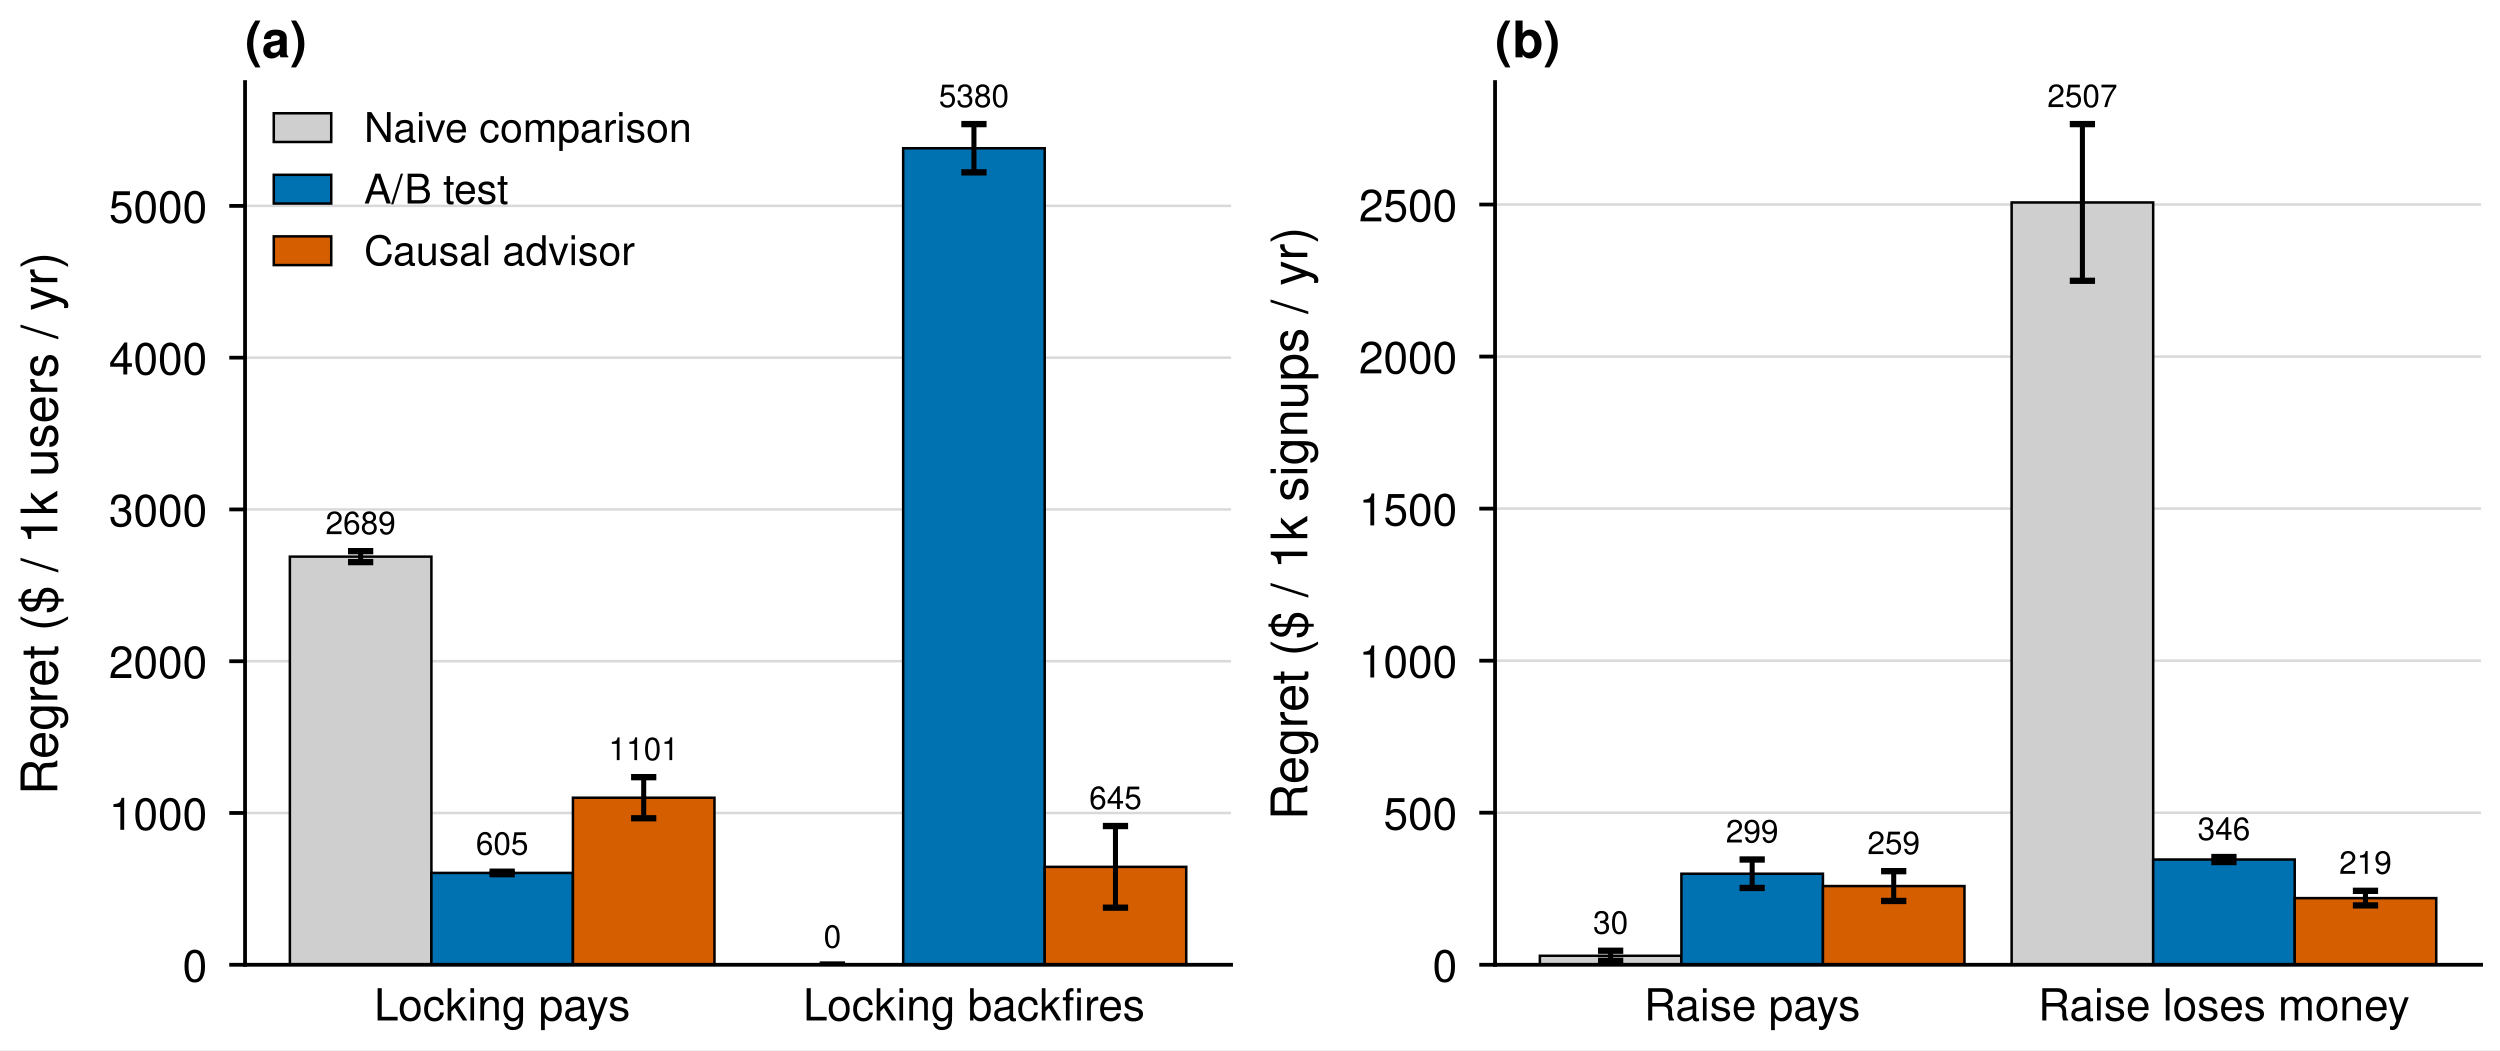
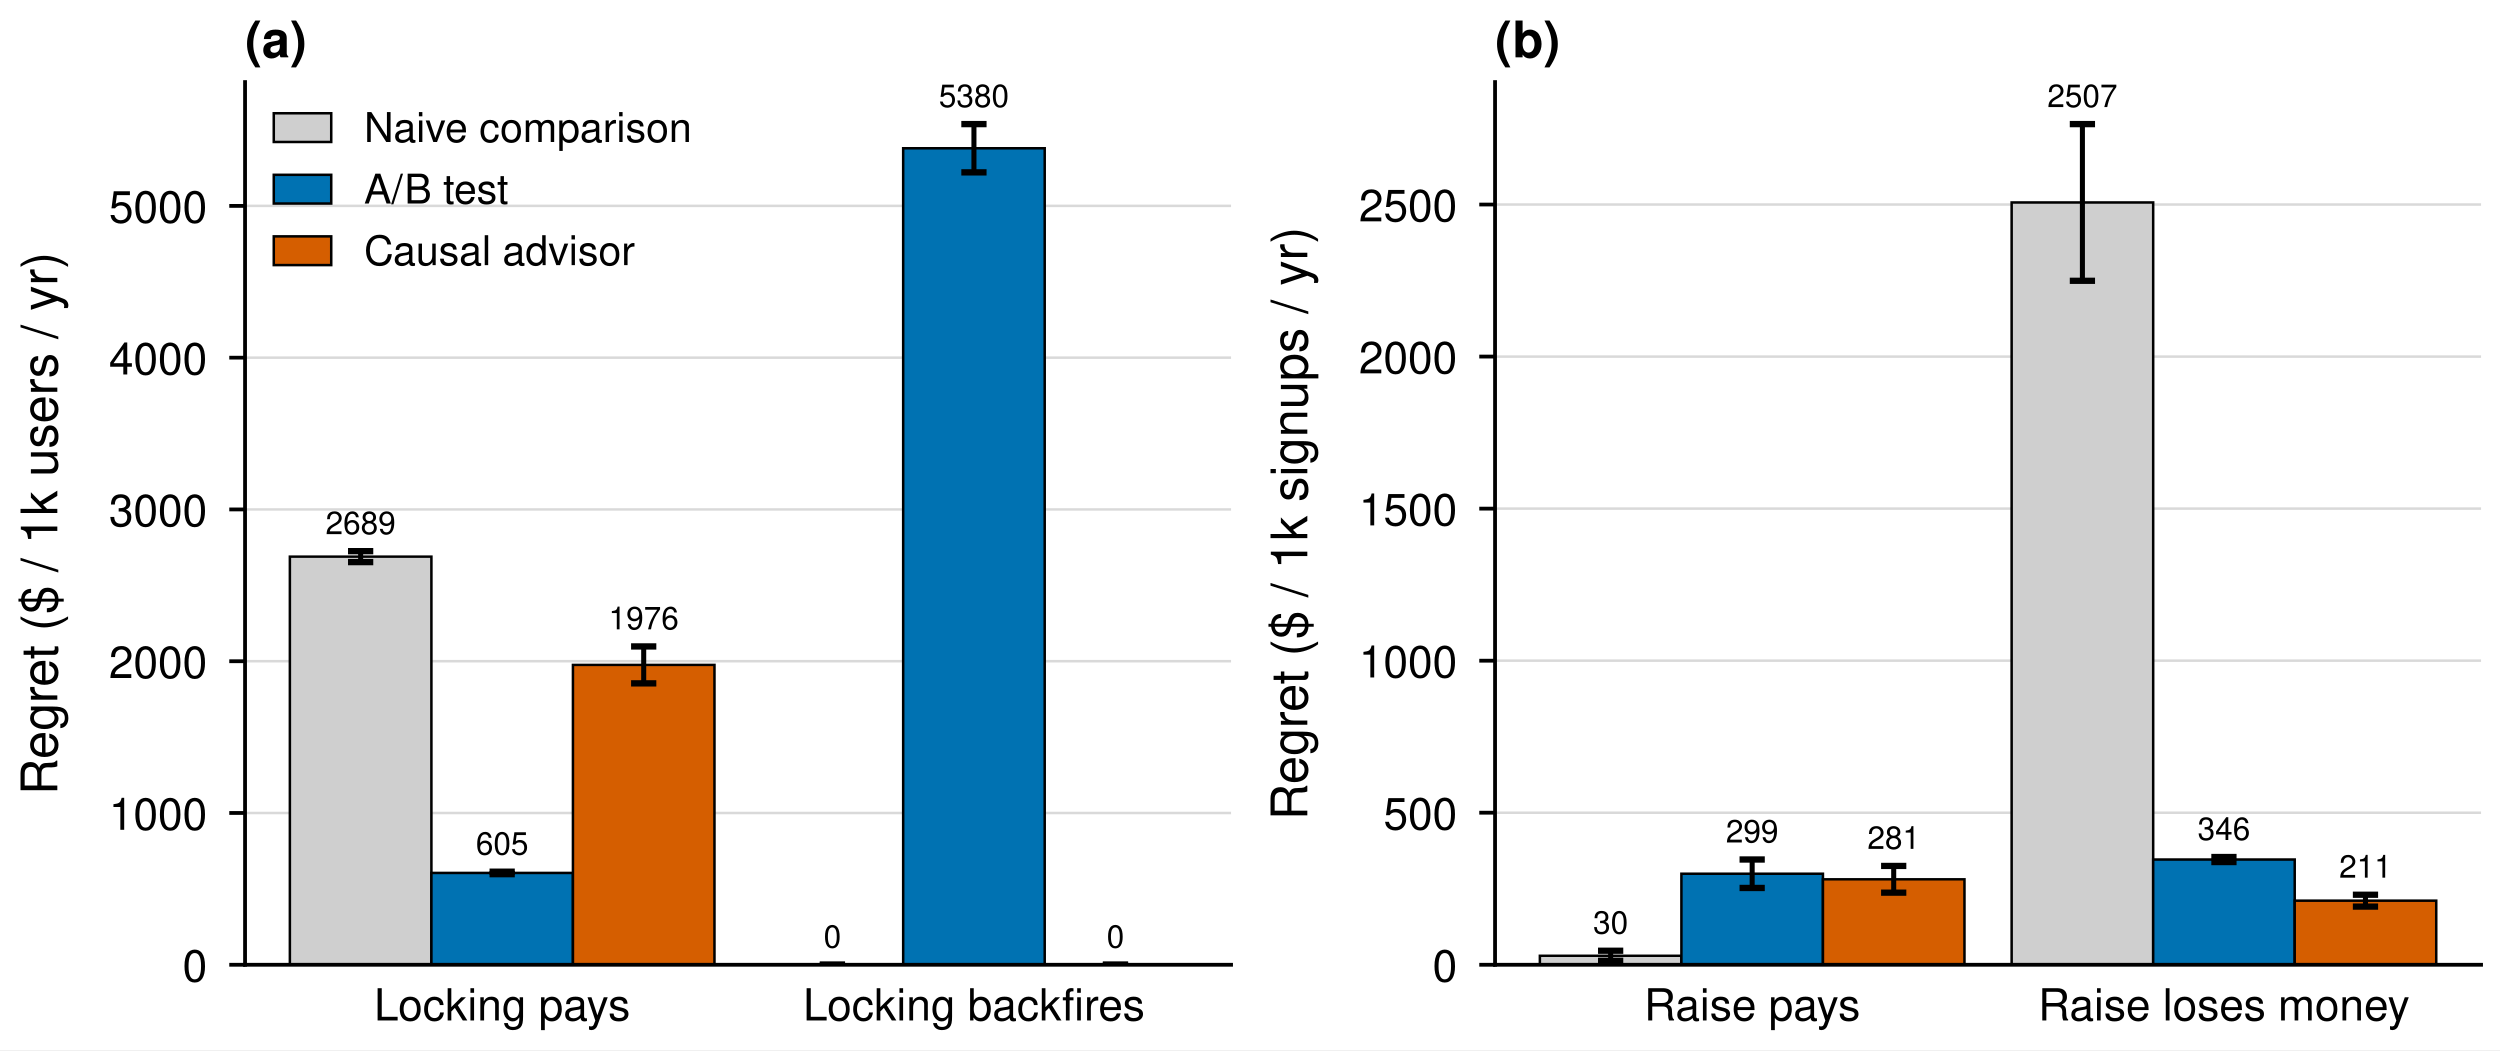
<svg xmlns="http://www.w3.org/2000/svg" xmlns:xlink="http://www.w3.org/1999/xlink" width="396pt" height="166.32pt" viewBox="0 0 396 166.32" version="1.1">
  <defs>
    <style type="text/css">*{stroke-linejoin: round; stroke-linecap: butt}</style>
  </defs>
  <g id="figure_1">
    <g id="patch_1">
      <path d="M 0 166.32  L 396 166.32  L 396 0  L 0 0  z " style="fill: #ffffff" />
    </g>
    <g id="axes_1">
      <g id="patch_2">
        <path d="M 38.816 152.819  L 195 152.819  L 195 13.001  L 38.816 13.001  z " style="fill: #ffffff" />
      </g>
      <g id="matplotlib.axis_1">
        <g id="xtick_1">
          <g id="line2d_1" />
          <g id="text_1">
            <text style="font-size: 7px; font-family: 'Helvetica Neue', 'Helvetica', 'Arial', 'TeX Gyre Heros', 'Nimbus Sans', 'Liberation Sans', 'DejaVu Sans', sans-serif; text-anchor: middle" x="79.543" y="161.638" transform="rotate(-0 79.54324 161.6381)">Locking pays</text>
          </g>
        </g>
        <g id="xtick_2">
          <g id="line2d_2" />
          <g id="text_2">
            <text style="font-size: 7px; font-family: 'Helvetica Neue', 'Helvetica', 'Arial', 'TeX Gyre Heros', 'Nimbus Sans', 'Liberation Sans', 'DejaVu Sans', sans-serif; text-anchor: middle" x="154.272" y="161.638" transform="rotate(-0 154.2724 161.6381)">Locking backfires</text>
          </g>
        </g>
      </g>
      <g id="matplotlib.axis_2">
        <g id="ytick_1">
          <g id="line2d_3">
-             <path d="M 38.816 152.819  L 195 152.819  " clip-path="url(#peed16593d6)" style="fill: none; stroke: #d9d9d9; stroke-width: 0.4; stroke-linecap: square" />
+             <path d="M 38.816 152.819  L 195 152.819  " clip-path="url(#pbbdfceaf23)" style="fill: none; stroke: #d9d9d9; stroke-width: 0.4; stroke-linecap: square" />
          </g>
          <g id="line2d_4">
            <defs>
-               <path id="mc5a61430de" d="M 0 0  L -2.5 0  " style="stroke: #000000; stroke-width: 0.6" />
+               <path id="mfda5e11a1c" d="M 0 0  L -2.5 0  " style="stroke: #000000; stroke-width: 0.6" />
            </defs>
            <g>
-               <use xlink:href="#mc5a61430de" x="38.816" y="152.819" style="stroke: #000000; stroke-width: 0.6" />
+               <use xlink:href="#mfda5e11a1c" x="38.816" y="152.819" style="stroke: #000000; stroke-width: 0.6" />
            </g>
          </g>
          <g id="text_3">
            <text style="font-size: 7px; font-family: 'Helvetica Neue', 'Helvetica', 'Arial', 'TeX Gyre Heros', 'Nimbus Sans', 'Liberation Sans', 'DejaVu Sans', sans-serif; text-anchor: end" x="32.816" y="155.478" transform="rotate(-0 32.81587 155.4784)">0</text>
          </g>
        </g>
        <g id="ytick_2">
          <g id="line2d_5">
-             <path d="M 38.816 128.778  L 195 128.778  " clip-path="url(#peed16593d6)" style="fill: none; stroke: #d9d9d9; stroke-width: 0.4; stroke-linecap: square" />
+             <path d="M 38.816 128.778  L 195 128.778  " clip-path="url(#pbbdfceaf23)" style="fill: none; stroke: #d9d9d9; stroke-width: 0.4; stroke-linecap: square" />
          </g>
          <g id="line2d_6">
            <g>
-               <use xlink:href="#mc5a61430de" x="38.816" y="128.778" style="stroke: #000000; stroke-width: 0.6" />
+               <use xlink:href="#mfda5e11a1c" x="38.816" y="128.778" style="stroke: #000000; stroke-width: 0.6" />
            </g>
          </g>
          <g id="text_4">
            <text style="font-size: 7px; font-family: 'Helvetica Neue', 'Helvetica', 'Arial', 'TeX Gyre Heros', 'Nimbus Sans', 'Liberation Sans', 'DejaVu Sans', sans-serif; text-anchor: end" x="32.816" y="131.437" transform="rotate(-0 32.81587 131.437)">1000</text>
          </g>
        </g>
        <g id="ytick_3">
          <g id="line2d_7">
-             <path d="M 38.816 104.736  L 195 104.736  " clip-path="url(#peed16593d6)" style="fill: none; stroke: #d9d9d9; stroke-width: 0.4; stroke-linecap: square" />
+             <path d="M 38.816 104.736  L 195 104.736  " clip-path="url(#pbbdfceaf23)" style="fill: none; stroke: #d9d9d9; stroke-width: 0.4; stroke-linecap: square" />
          </g>
          <g id="line2d_8">
            <g>
-               <use xlink:href="#mc5a61430de" x="38.816" y="104.736" style="stroke: #000000; stroke-width: 0.6" />
+               <use xlink:href="#mfda5e11a1c" x="38.816" y="104.736" style="stroke: #000000; stroke-width: 0.6" />
            </g>
          </g>
          <g id="text_5">
            <text style="font-size: 7px; font-family: 'Helvetica Neue', 'Helvetica', 'Arial', 'TeX Gyre Heros', 'Nimbus Sans', 'Liberation Sans', 'DejaVu Sans', sans-serif; text-anchor: end" x="32.816" y="107.396" transform="rotate(-0 32.81587 107.3956)">2000</text>
          </g>
        </g>
        <g id="ytick_4">
          <g id="line2d_9">
-             <path d="M 38.816 80.695  L 195 80.695  " clip-path="url(#peed16593d6)" style="fill: none; stroke: #d9d9d9; stroke-width: 0.4; stroke-linecap: square" />
+             <path d="M 38.816 80.695  L 195 80.695  " clip-path="url(#pbbdfceaf23)" style="fill: none; stroke: #d9d9d9; stroke-width: 0.4; stroke-linecap: square" />
          </g>
          <g id="line2d_10">
            <g>
-               <use xlink:href="#mc5a61430de" x="38.816" y="80.695" style="stroke: #000000; stroke-width: 0.6" />
+               <use xlink:href="#mfda5e11a1c" x="38.816" y="80.695" style="stroke: #000000; stroke-width: 0.6" />
            </g>
          </g>
          <g id="text_6">
            <text style="font-size: 7px; font-family: 'Helvetica Neue', 'Helvetica', 'Arial', 'TeX Gyre Heros', 'Nimbus Sans', 'Liberation Sans', 'DejaVu Sans', sans-serif; text-anchor: end" x="32.816" y="83.354" transform="rotate(-0 32.81587 83.35421)">3000</text>
          </g>
        </g>
        <g id="ytick_5">
          <g id="line2d_11">
-             <path d="M 38.816 56.654  L 195 56.654  " clip-path="url(#peed16593d6)" style="fill: none; stroke: #d9d9d9; stroke-width: 0.4; stroke-linecap: square" />
+             <path d="M 38.816 56.654  L 195 56.654  " clip-path="url(#pbbdfceaf23)" style="fill: none; stroke: #d9d9d9; stroke-width: 0.4; stroke-linecap: square" />
          </g>
          <g id="line2d_12">
            <g>
-               <use xlink:href="#mc5a61430de" x="38.816" y="56.654" style="stroke: #000000; stroke-width: 0.6" />
+               <use xlink:href="#mfda5e11a1c" x="38.816" y="56.654" style="stroke: #000000; stroke-width: 0.6" />
            </g>
          </g>
          <g id="text_7">
            <text style="font-size: 7px; font-family: 'Helvetica Neue', 'Helvetica', 'Arial', 'TeX Gyre Heros', 'Nimbus Sans', 'Liberation Sans', 'DejaVu Sans', sans-serif; text-anchor: end" x="32.816" y="59.313" transform="rotate(-0 32.81587 59.31281)">4000</text>
          </g>
        </g>
        <g id="ytick_6">
          <g id="line2d_13">
-             <path d="M 38.816 32.612  L 195 32.612  " clip-path="url(#peed16593d6)" style="fill: none; stroke: #d9d9d9; stroke-width: 0.4; stroke-linecap: square" />
+             <path d="M 38.816 32.612  L 195 32.612  " clip-path="url(#pbbdfceaf23)" style="fill: none; stroke: #d9d9d9; stroke-width: 0.4; stroke-linecap: square" />
          </g>
          <g id="line2d_14">
            <g>
-               <use xlink:href="#mc5a61430de" x="38.816" y="32.612" style="stroke: #000000; stroke-width: 0.6" />
+               <use xlink:href="#mfda5e11a1c" x="38.816" y="32.612" style="stroke: #000000; stroke-width: 0.6" />
            </g>
          </g>
          <g id="text_8">
            <text style="font-size: 7px; font-family: 'Helvetica Neue', 'Helvetica', 'Arial', 'TeX Gyre Heros', 'Nimbus Sans', 'Liberation Sans', 'DejaVu Sans', sans-serif; text-anchor: end" x="32.816" y="35.271" transform="rotate(-0 32.81587 35.27142)">5000</text>
          </g>
        </g>
        <g id="text_9">
          <text style="font-size: 8px; font-family: 'Helvetica Neue', 'Helvetica', 'Arial', 'TeX Gyre Heros', 'Nimbus Sans', 'Liberation Sans', 'DejaVu Sans', sans-serif; text-anchor: middle" x="9.079" y="82.91" transform="rotate(-90 9.07899 82.91004)">Regret ($ / 1k users / yr)</text>
        </g>
      </g>
      <g id="patch_3">
-         <path d="M 45.915 152.819  L 68.334 152.819  L 68.334 88.17  L 45.915 88.17  z " clip-path="url(#peed16593d6)" style="fill: #cfcfcf; stroke: #000000; stroke-width: 0.4; stroke-linejoin: miter" />
+         <path d="M 45.915 152.819  L 68.334 152.819  L 68.334 88.17  L 45.915 88.17  z " clip-path="url(#pbbdfceaf23)" style="fill: #cfcfcf; stroke: #000000; stroke-width: 0.4; stroke-linejoin: miter" />
      </g>
      <g id="patch_4">
-         <path d="M 120.644 152.819  L 143.063 152.819  L 143.063 152.819  L 120.644 152.819  z " clip-path="url(#peed16593d6)" style="fill: #cfcfcf; stroke: #000000; stroke-width: 0.4; stroke-linejoin: miter" />
+         <path d="M 120.644 152.819  L 143.063 152.819  L 143.063 152.819  L 120.644 152.819  z " clip-path="url(#pbbdfceaf23)" style="fill: #cfcfcf; stroke: #000000; stroke-width: 0.4; stroke-linejoin: miter" />
      </g>
      <g id="patch_5">
-         <path d="M 68.334 152.819  L 90.753 152.819  L 90.753 138.273  L 68.334 138.273  z " clip-path="url(#peed16593d6)" style="fill: #0072b2; stroke: #000000; stroke-width: 0.4; stroke-linejoin: miter" />
+         <path d="M 68.334 152.819  L 90.753 152.819  L 90.753 138.273  L 68.334 138.273  z " clip-path="url(#pbbdfceaf23)" style="fill: #0072b2; stroke: #000000; stroke-width: 0.4; stroke-linejoin: miter" />
      </g>
      <g id="patch_6">
-         <path d="M 143.063 152.819  L 165.482 152.819  L 165.482 23.482  L 143.063 23.482  z " clip-path="url(#peed16593d6)" style="fill: #0072b2; stroke: #000000; stroke-width: 0.4; stroke-linejoin: miter" />
+         <path d="M 143.063 152.819  L 165.482 152.819  L 165.482 23.482  L 143.063 23.482  z " clip-path="url(#pbbdfceaf23)" style="fill: #0072b2; stroke: #000000; stroke-width: 0.4; stroke-linejoin: miter" />
      </g>
      <g id="patch_7">
-         <path d="M 90.753 152.819  L 113.171 152.819  L 113.171 126.357  L 90.753 126.357  z " clip-path="url(#peed16593d6)" style="fill: #d55e00; stroke: #000000; stroke-width: 0.4; stroke-linejoin: miter" />
+         <path d="M 90.753 152.819  L 113.171 152.819  L 113.171 105.32  L 90.753 105.32  z " clip-path="url(#pbbdfceaf23)" style="fill: #d55e00; stroke: #000000; stroke-width: 0.4; stroke-linejoin: miter" />
      </g>
      <g id="patch_8">
-         <path d="M 165.482 152.819  L 187.9 152.819  L 187.9 137.31  L 165.482 137.31  z " clip-path="url(#peed16593d6)" style="fill: #d55e00; stroke: #000000; stroke-width: 0.4; stroke-linejoin: miter" />
+         <path d="M 165.482 152.819  L 187.9 152.819  L 187.9 152.819  L 165.482 152.819  z " clip-path="url(#pbbdfceaf23)" style="fill: #d55e00; stroke: #000000; stroke-width: 0.4; stroke-linejoin: miter" />
      </g>
      <g id="LineCollection_1">
-         <path d="M 57.125 89.034  L 57.125 87.305  " clip-path="url(#peed16593d6)" style="fill: none; stroke: #000000; stroke-width: 0.8" />
-         <path d="M 131.854 152.819  L 131.854 152.819  " clip-path="url(#peed16593d6)" style="fill: none; stroke: #000000; stroke-width: 0.8" />
+         <path d="M 57.125 89.034  L 57.125 87.305  " clip-path="url(#pbbdfceaf23)" style="fill: none; stroke: #000000; stroke-width: 0.8" />
+         <path d="M 131.854 152.819  L 131.854 152.819  " clip-path="url(#pbbdfceaf23)" style="fill: none; stroke: #000000; stroke-width: 0.8" />
      </g>
      <g id="line2d_15">
        <defs>
-           <path id="m63b45180ad" d="M 2 0  L -2 -0  " style="stroke: #000000" />
+           <path id="m09343582eb" d="M 2 0  L -2 -0  " style="stroke: #000000" />
        </defs>
-         <g clip-path="url(#peed16593d6)">
-           <use xlink:href="#m63b45180ad" x="57.125" y="89.034" style="fill: #0072b2; stroke: #000000" />
-           <use xlink:href="#m63b45180ad" x="131.854" y="152.819" style="fill: #0072b2; stroke: #000000" />
+         <g clip-path="url(#pbbdfceaf23)">
+           <use xlink:href="#m09343582eb" x="57.125" y="89.034" style="fill: #0072b2; stroke: #000000" />
+           <use xlink:href="#m09343582eb" x="131.854" y="152.819" style="fill: #0072b2; stroke: #000000" />
        </g>
      </g>
      <g id="line2d_16">
-         <g clip-path="url(#peed16593d6)">
-           <use xlink:href="#m63b45180ad" x="57.125" y="87.305" style="fill: #0072b2; stroke: #000000" />
-           <use xlink:href="#m63b45180ad" x="131.854" y="152.819" style="fill: #0072b2; stroke: #000000" />
+         <g clip-path="url(#pbbdfceaf23)">
+           <use xlink:href="#m09343582eb" x="57.125" y="87.305" style="fill: #0072b2; stroke: #000000" />
+           <use xlink:href="#m09343582eb" x="131.854" y="152.819" style="fill: #0072b2; stroke: #000000" />
        </g>
      </g>
      <g id="LineCollection_2">
-         <path d="M 79.543 138.468  L 79.543 138.079  " clip-path="url(#peed16593d6)" style="fill: none; stroke: #000000; stroke-width: 0.8" />
-         <path d="M 154.272 27.306  L 154.272 19.659  " clip-path="url(#peed16593d6)" style="fill: none; stroke: #000000; stroke-width: 0.8" />
+         <path d="M 79.543 138.468  L 79.543 138.079  " clip-path="url(#pbbdfceaf23)" style="fill: none; stroke: #000000; stroke-width: 0.8" />
+         <path d="M 154.272 27.306  L 154.272 19.659  " clip-path="url(#pbbdfceaf23)" style="fill: none; stroke: #000000; stroke-width: 0.8" />
      </g>
      <g id="line2d_17">
-         <g clip-path="url(#peed16593d6)">
-           <use xlink:href="#m63b45180ad" x="79.543" y="138.468" style="fill: #0072b2; stroke: #000000" />
-           <use xlink:href="#m63b45180ad" x="154.272" y="27.306" style="fill: #0072b2; stroke: #000000" />
+         <g clip-path="url(#pbbdfceaf23)">
+           <use xlink:href="#m09343582eb" x="79.543" y="138.468" style="fill: #0072b2; stroke: #000000" />
+           <use xlink:href="#m09343582eb" x="154.272" y="27.306" style="fill: #0072b2; stroke: #000000" />
        </g>
      </g>
      <g id="line2d_18">
-         <g clip-path="url(#peed16593d6)">
-           <use xlink:href="#m63b45180ad" x="79.543" y="138.079" style="fill: #0072b2; stroke: #000000" />
-           <use xlink:href="#m63b45180ad" x="154.272" y="19.659" style="fill: #0072b2; stroke: #000000" />
+         <g clip-path="url(#pbbdfceaf23)">
+           <use xlink:href="#m09343582eb" x="79.543" y="138.079" style="fill: #0072b2; stroke: #000000" />
+           <use xlink:href="#m09343582eb" x="154.272" y="19.659" style="fill: #0072b2; stroke: #000000" />
        </g>
      </g>
      <g id="LineCollection_3">
-         <path d="M 101.962 129.612  L 101.962 123.102  " clip-path="url(#peed16593d6)" style="fill: none; stroke: #000000; stroke-width: 0.8" />
-         <path d="M 176.691 143.773  L 176.691 130.847  " clip-path="url(#peed16593d6)" style="fill: none; stroke: #000000; stroke-width: 0.8" />
+         <path d="M 101.962 108.247  L 101.962 102.393  " clip-path="url(#pbbdfceaf23)" style="fill: none; stroke: #000000; stroke-width: 0.8" />
+         <path d="M 176.691 152.819  L 176.691 152.819  " clip-path="url(#pbbdfceaf23)" style="fill: none; stroke: #000000; stroke-width: 0.8" />
      </g>
      <g id="line2d_19">
-         <g clip-path="url(#peed16593d6)">
-           <use xlink:href="#m63b45180ad" x="101.962" y="129.612" style="fill: #0072b2; stroke: #000000" />
-           <use xlink:href="#m63b45180ad" x="176.691" y="143.773" style="fill: #0072b2; stroke: #000000" />
+         <g clip-path="url(#pbbdfceaf23)">
+           <use xlink:href="#m09343582eb" x="101.962" y="108.247" style="fill: #0072b2; stroke: #000000" />
+           <use xlink:href="#m09343582eb" x="176.691" y="152.819" style="fill: #0072b2; stroke: #000000" />
        </g>
      </g>
      <g id="line2d_20">
-         <g clip-path="url(#peed16593d6)">
-           <use xlink:href="#m63b45180ad" x="101.962" y="123.102" style="fill: #0072b2; stroke: #000000" />
-           <use xlink:href="#m63b45180ad" x="176.691" y="130.847" style="fill: #0072b2; stroke: #000000" />
+         <g clip-path="url(#pbbdfceaf23)">
+           <use xlink:href="#m09343582eb" x="101.962" y="102.393" style="fill: #0072b2; stroke: #000000" />
+           <use xlink:href="#m09343582eb" x="176.691" y="152.819" style="fill: #0072b2; stroke: #000000" />
        </g>
      </g>
      <g id="patch_9">
        <path d="M 38.816 152.819  L 38.816 13.001  " style="fill: none; stroke: #000000; stroke-width: 0.6; stroke-linejoin: miter; stroke-linecap: square" />
      </g>
      <g id="patch_10">
        <path d="M 38.816 152.819  L 195 152.819  " style="fill: none; stroke: #000000; stroke-width: 0.6; stroke-linejoin: miter; stroke-linecap: square" />
      </g>
      <g id="text_10">
        <text style="font-size: 5px; font-family: 'Helvetica Neue', 'Helvetica', 'Arial', 'TeX Gyre Heros', 'Nimbus Sans', 'Liberation Sans', 'DejaVu Sans', sans-serif; text-anchor: middle" x="57.125" y="84.604" transform="rotate(-0 57.1245 84.60384)">2689</text>
      </g>
      <g id="text_11">
        <text style="font-size: 5px; font-family: 'Helvetica Neue', 'Helvetica', 'Arial', 'TeX Gyre Heros', 'Nimbus Sans', 'Liberation Sans', 'DejaVu Sans', sans-serif; text-anchor: middle" x="131.854" y="150.118" transform="rotate(-0 131.8536 150.118)">0</text>
      </g>
      <g id="text_12">
        <text style="font-size: 5px; font-family: 'Helvetica Neue', 'Helvetica', 'Arial', 'TeX Gyre Heros', 'Nimbus Sans', 'Liberation Sans', 'DejaVu Sans', sans-serif; text-anchor: middle" x="79.543" y="135.377" transform="rotate(-0 79.54324 135.3773)">605</text>
      </g>
      <g id="text_13">
        <text style="font-size: 5px; font-family: 'Helvetica Neue', 'Helvetica', 'Arial', 'TeX Gyre Heros', 'Nimbus Sans', 'Liberation Sans', 'DejaVu Sans', sans-serif; text-anchor: middle" x="154.272" y="16.958" transform="rotate(-0 154.2724 16.95771)">5380</text>
      </g>
      <g id="text_14">
-         <text style="font-size: 5px; font-family: 'Helvetica Neue', 'Helvetica', 'Arial', 'TeX Gyre Heros', 'Nimbus Sans', 'Liberation Sans', 'DejaVu Sans', sans-serif; text-anchor: middle" x="101.962" y="120.401" transform="rotate(-0 101.962 120.4011)">1101</text>
+         <text style="font-size: 5px; font-family: 'Helvetica Neue', 'Helvetica', 'Arial', 'TeX Gyre Heros', 'Nimbus Sans', 'Liberation Sans', 'DejaVu Sans', sans-serif; text-anchor: middle" x="101.962" y="99.692" transform="rotate(-0 101.962 99.69185)">1976</text>
      </g>
      <g id="text_15">
-         <text style="font-size: 5px; font-family: 'Helvetica Neue', 'Helvetica', 'Arial', 'TeX Gyre Heros', 'Nimbus Sans', 'Liberation Sans', 'DejaVu Sans', sans-serif; text-anchor: middle" x="176.691" y="128.146" transform="rotate(-0 176.6911 128.1463)">645</text>
+         <text style="font-size: 5px; font-family: 'Helvetica Neue', 'Helvetica', 'Arial', 'TeX Gyre Heros', 'Nimbus Sans', 'Liberation Sans', 'DejaVu Sans', sans-serif; text-anchor: middle" x="176.691" y="150.118" transform="rotate(-0 176.6911 150.118)">0</text>
      </g>
      <g id="text_16">
        <text style="font-weight: 700; font-size: 8px; font-family: 'Helvetica Neue', 'Helvetica', 'Arial', 'TeX Gyre Heros', 'Nimbus Sans', 'Liberation Sans', 'DejaVu Sans', sans-serif; text-anchor: start" x="38.816" y="9.079" transform="rotate(-0 38.81587 9.07899)">(a)</text>
      </g>
      <g id="legend_1">
        <g id="patch_11">
          <path d="M 43.366 22.49  L 52.466 22.49  L 52.466 17.94  L 43.366 17.94  z " style="fill: #cfcfcf; stroke: #000000; stroke-width: 0.4; stroke-linejoin: miter" />
        </g>
        <g id="text_17">
          <text style="font-size: 6.5px; font-family: 'Helvetica Neue', 'Helvetica', 'Arial', 'TeX Gyre Heros', 'Nimbus Sans', 'Liberation Sans', 'DejaVu Sans', sans-serif; text-anchor: start" x="57.666" y="22.49" transform="rotate(-0 57.66586 22.48985)">Naive comparison</text>
        </g>
        <g id="patch_12">
          <path d="M 43.366 32.24  L 52.466 32.24  L 52.466 27.69  L 43.366 27.69  z " style="fill: #0072b2; stroke: #000000; stroke-width: 0.4; stroke-linejoin: miter" />
        </g>
        <g id="text_18">
          <text style="font-size: 6.5px; font-family: 'Helvetica Neue', 'Helvetica', 'Arial', 'TeX Gyre Heros', 'Nimbus Sans', 'Liberation Sans', 'DejaVu Sans', sans-serif; text-anchor: start" x="57.666" y="32.24" transform="rotate(-0 57.66586 32.24036)">A/B test</text>
        </g>
        <g id="patch_13">
          <path d="M 43.366 41.991  L 52.466 41.991  L 52.466 37.441  L 43.366 37.441  z " style="fill: #d55e00; stroke: #000000; stroke-width: 0.4; stroke-linejoin: miter" />
        </g>
        <g id="text_19">
          <text style="font-size: 6.5px; font-family: 'Helvetica Neue', 'Helvetica', 'Arial', 'TeX Gyre Heros', 'Nimbus Sans', 'Liberation Sans', 'DejaVu Sans', sans-serif; text-anchor: start" x="57.666" y="41.991" transform="rotate(-0 57.66586 41.99086)">Causal advisor</text>
        </g>
      </g>
    </g>
    <g id="axes_2">
      <g id="patch_14">
        <path d="M 236.816 152.819  L 393 152.819  L 393 13.001  L 236.816 13.001  z " style="fill: #ffffff" />
      </g>
      <g id="matplotlib.axis_3">
        <g id="xtick_3">
          <g id="line2d_21" />
          <g id="text_20">
            <text style="font-size: 7px; font-family: 'Helvetica Neue', 'Helvetica', 'Arial', 'TeX Gyre Heros', 'Nimbus Sans', 'Liberation Sans', 'DejaVu Sans', sans-serif; text-anchor: middle" x="277.543" y="161.638" transform="rotate(-0 277.5432 161.6381)">Raise pays</text>
          </g>
        </g>
        <g id="xtick_4">
          <g id="line2d_22" />
          <g id="text_21">
            <text style="font-size: 7px; font-family: 'Helvetica Neue', 'Helvetica', 'Arial', 'TeX Gyre Heros', 'Nimbus Sans', 'Liberation Sans', 'DejaVu Sans', sans-serif; text-anchor: middle" x="352.272" y="161.638" transform="rotate(-0 352.2724 161.6381)">Raise loses money</text>
          </g>
        </g>
      </g>
      <g id="matplotlib.axis_4">
        <g id="ytick_7">
          <g id="line2d_23">
-             <path d="M 236.816 152.819  L 393 152.819  " clip-path="url(#pfa31c60f53)" style="fill: none; stroke: #d9d9d9; stroke-width: 0.4; stroke-linecap: square" />
+             <path d="M 236.816 152.819  L 393 152.819  " clip-path="url(#pe0167e3e22)" style="fill: none; stroke: #d9d9d9; stroke-width: 0.4; stroke-linecap: square" />
          </g>
          <g id="line2d_24">
            <g>
-               <use xlink:href="#mc5a61430de" x="236.816" y="152.819" style="stroke: #000000; stroke-width: 0.6" />
+               <use xlink:href="#mfda5e11a1c" x="236.816" y="152.819" style="stroke: #000000; stroke-width: 0.6" />
            </g>
          </g>
          <g id="text_22">
            <text style="font-size: 7px; font-family: 'Helvetica Neue', 'Helvetica', 'Arial', 'TeX Gyre Heros', 'Nimbus Sans', 'Liberation Sans', 'DejaVu Sans', sans-serif; text-anchor: end" x="230.816" y="155.478" transform="rotate(-0 230.8159 155.4784)">0</text>
          </g>
        </g>
        <g id="ytick_8">
          <g id="line2d_25">
-             <path d="M 236.816 128.735  L 393 128.735  " clip-path="url(#pfa31c60f53)" style="fill: none; stroke: #d9d9d9; stroke-width: 0.4; stroke-linecap: square" />
+             <path d="M 236.816 128.735  L 393 128.735  " clip-path="url(#pe0167e3e22)" style="fill: none; stroke: #d9d9d9; stroke-width: 0.4; stroke-linecap: square" />
          </g>
          <g id="line2d_26">
            <g>
-               <use xlink:href="#mc5a61430de" x="236.816" y="128.735" style="stroke: #000000; stroke-width: 0.6" />
+               <use xlink:href="#mfda5e11a1c" x="236.816" y="128.735" style="stroke: #000000; stroke-width: 0.6" />
            </g>
          </g>
          <g id="text_23">
            <text style="font-size: 7px; font-family: 'Helvetica Neue', 'Helvetica', 'Arial', 'TeX Gyre Heros', 'Nimbus Sans', 'Liberation Sans', 'DejaVu Sans', sans-serif; text-anchor: end" x="230.816" y="131.394" transform="rotate(-0 230.8159 131.3941)">500</text>
          </g>
        </g>
        <g id="ytick_9">
          <g id="line2d_27">
-             <path d="M 236.816 104.651  L 393 104.651  " clip-path="url(#pfa31c60f53)" style="fill: none; stroke: #d9d9d9; stroke-width: 0.4; stroke-linecap: square" />
+             <path d="M 236.816 104.651  L 393 104.651  " clip-path="url(#pe0167e3e22)" style="fill: none; stroke: #d9d9d9; stroke-width: 0.4; stroke-linecap: square" />
          </g>
          <g id="line2d_28">
            <g>
-               <use xlink:href="#mc5a61430de" x="236.816" y="104.651" style="stroke: #000000; stroke-width: 0.6" />
+               <use xlink:href="#mfda5e11a1c" x="236.816" y="104.651" style="stroke: #000000; stroke-width: 0.6" />
            </g>
          </g>
          <g id="text_24">
            <text style="font-size: 7px; font-family: 'Helvetica Neue', 'Helvetica', 'Arial', 'TeX Gyre Heros', 'Nimbus Sans', 'Liberation Sans', 'DejaVu Sans', sans-serif; text-anchor: end" x="230.816" y="107.31" transform="rotate(-0 230.8159 107.3099)">1000</text>
          </g>
        </g>
        <g id="ytick_10">
          <g id="line2d_29">
-             <path d="M 236.816 80.566  L 393 80.566  " clip-path="url(#pfa31c60f53)" style="fill: none; stroke: #d9d9d9; stroke-width: 0.4; stroke-linecap: square" />
+             <path d="M 236.816 80.566  L 393 80.566  " clip-path="url(#pe0167e3e22)" style="fill: none; stroke: #d9d9d9; stroke-width: 0.4; stroke-linecap: square" />
          </g>
          <g id="line2d_30">
            <g>
-               <use xlink:href="#mc5a61430de" x="236.816" y="80.566" style="stroke: #000000; stroke-width: 0.6" />
+               <use xlink:href="#mfda5e11a1c" x="236.816" y="80.566" style="stroke: #000000; stroke-width: 0.6" />
            </g>
          </g>
          <g id="text_25">
            <text style="font-size: 7px; font-family: 'Helvetica Neue', 'Helvetica', 'Arial', 'TeX Gyre Heros', 'Nimbus Sans', 'Liberation Sans', 'DejaVu Sans', sans-serif; text-anchor: end" x="230.816" y="83.226" transform="rotate(-0 230.8159 83.22562)">1500</text>
          </g>
        </g>
        <g id="ytick_11">
          <g id="line2d_31">
-             <path d="M 236.816 56.482  L 393 56.482  " clip-path="url(#pfa31c60f53)" style="fill: none; stroke: #d9d9d9; stroke-width: 0.4; stroke-linecap: square" />
+             <path d="M 236.816 56.482  L 393 56.482  " clip-path="url(#pe0167e3e22)" style="fill: none; stroke: #d9d9d9; stroke-width: 0.4; stroke-linecap: square" />
          </g>
          <g id="line2d_32">
            <g>
-               <use xlink:href="#mc5a61430de" x="236.816" y="56.482" style="stroke: #000000; stroke-width: 0.6" />
+               <use xlink:href="#mfda5e11a1c" x="236.816" y="56.482" style="stroke: #000000; stroke-width: 0.6" />
            </g>
          </g>
          <g id="text_26">
            <text style="font-size: 7px; font-family: 'Helvetica Neue', 'Helvetica', 'Arial', 'TeX Gyre Heros', 'Nimbus Sans', 'Liberation Sans', 'DejaVu Sans', sans-serif; text-anchor: end" x="230.816" y="59.141" transform="rotate(-0 230.8159 59.14137)">2000</text>
          </g>
        </g>
        <g id="ytick_12">
          <g id="line2d_33">
-             <path d="M 236.816 32.398  L 393 32.398  " clip-path="url(#pfa31c60f53)" style="fill: none; stroke: #d9d9d9; stroke-width: 0.4; stroke-linecap: square" />
+             <path d="M 236.816 32.398  L 393 32.398  " clip-path="url(#pe0167e3e22)" style="fill: none; stroke: #d9d9d9; stroke-width: 0.4; stroke-linecap: square" />
          </g>
          <g id="line2d_34">
            <g>
-               <use xlink:href="#mc5a61430de" x="236.816" y="32.398" style="stroke: #000000; stroke-width: 0.6" />
+               <use xlink:href="#mfda5e11a1c" x="236.816" y="32.398" style="stroke: #000000; stroke-width: 0.6" />
            </g>
          </g>
          <g id="text_27">
            <text style="font-size: 7px; font-family: 'Helvetica Neue', 'Helvetica', 'Arial', 'TeX Gyre Heros', 'Nimbus Sans', 'Liberation Sans', 'DejaVu Sans', sans-serif; text-anchor: end" x="230.816" y="35.057" transform="rotate(-0 230.8159 35.05711)">2500</text>
          </g>
        </g>
        <g id="text_28">
          <text style="font-size: 8px; font-family: 'Helvetica Neue', 'Helvetica', 'Arial', 'TeX Gyre Heros', 'Nimbus Sans', 'Liberation Sans', 'DejaVu Sans', sans-serif; text-anchor: middle" x="207.079" y="82.91" transform="rotate(-90 207.079 82.91004)">Regret ($ / 1k signups / yr)</text>
        </g>
      </g>
      <g id="patch_15">
-         <path d="M 243.915 152.819  L 266.334 152.819  L 266.334 151.394  L 243.915 151.394  z " clip-path="url(#pfa31c60f53)" style="fill: #cfcfcf; stroke: #000000; stroke-width: 0.4; stroke-linejoin: miter" />
+         <path d="M 243.915 152.819  L 266.334 152.819  L 266.334 151.394  L 243.915 151.394  z " clip-path="url(#pe0167e3e22)" style="fill: #cfcfcf; stroke: #000000; stroke-width: 0.4; stroke-linejoin: miter" />
      </g>
      <g id="patch_16">
-         <path d="M 318.644 152.819  L 341.063 152.819  L 341.063 32.069  L 318.644 32.069  z " clip-path="url(#pfa31c60f53)" style="fill: #cfcfcf; stroke: #000000; stroke-width: 0.4; stroke-linejoin: miter" />
+         <path d="M 318.644 152.819  L 341.063 152.819  L 341.063 32.069  L 318.644 32.069  z " clip-path="url(#pe0167e3e22)" style="fill: #cfcfcf; stroke: #000000; stroke-width: 0.4; stroke-linejoin: miter" />
      </g>
      <g id="patch_17">
-         <path d="M 266.334 152.819  L 288.753 152.819  L 288.753 138.402  L 266.334 138.402  z " clip-path="url(#pfa31c60f53)" style="fill: #0072b2; stroke: #000000; stroke-width: 0.4; stroke-linejoin: miter" />
+         <path d="M 266.334 152.819  L 288.753 152.819  L 288.753 138.402  L 266.334 138.402  z " clip-path="url(#pe0167e3e22)" style="fill: #0072b2; stroke: #000000; stroke-width: 0.4; stroke-linejoin: miter" />
      </g>
      <g id="patch_18">
-         <path d="M 341.063 152.819  L 363.482 152.819  L 363.482 136.151  L 341.063 136.151  z " clip-path="url(#pfa31c60f53)" style="fill: #0072b2; stroke: #000000; stroke-width: 0.4; stroke-linejoin: miter" />
+         <path d="M 341.063 152.819  L 363.482 152.819  L 363.482 136.151  L 341.063 136.151  z " clip-path="url(#pe0167e3e22)" style="fill: #0072b2; stroke: #000000; stroke-width: 0.4; stroke-linejoin: miter" />
      </g>
      <g id="patch_19">
-         <path d="M 288.753 152.819  L 311.171 152.819  L 311.171 140.352  L 288.753 140.352  z " clip-path="url(#pfa31c60f53)" style="fill: #d55e00; stroke: #000000; stroke-width: 0.4; stroke-linejoin: miter" />
+         <path d="M 288.753 152.819  L 311.171 152.819  L 311.171 139.282  L 288.753 139.282  z " clip-path="url(#pe0167e3e22)" style="fill: #d55e00; stroke: #000000; stroke-width: 0.4; stroke-linejoin: miter" />
      </g>
      <g id="patch_20">
-         <path d="M 363.482 152.819  L 385.9 152.819  L 385.9 142.26  L 363.482 142.26  z " clip-path="url(#pfa31c60f53)" style="fill: #d55e00; stroke: #000000; stroke-width: 0.4; stroke-linejoin: miter" />
+         <path d="M 363.482 152.819  L 385.9 152.819  L 385.9 142.666  L 363.482 142.666  z " clip-path="url(#pe0167e3e22)" style="fill: #d55e00; stroke: #000000; stroke-width: 0.4; stroke-linejoin: miter" />
      </g>
      <g id="LineCollection_4">
-         <path d="M 255.125 152.193  L 255.125 150.596  " clip-path="url(#pfa31c60f53)" style="fill: none; stroke: #000000; stroke-width: 0.8" />
-         <path d="M 329.854 44.479  L 329.854 19.659  " clip-path="url(#pfa31c60f53)" style="fill: none; stroke: #000000; stroke-width: 0.8" />
+         <path d="M 255.125 152.193  L 255.125 150.596  " clip-path="url(#pe0167e3e22)" style="fill: none; stroke: #000000; stroke-width: 0.8" />
+         <path d="M 329.854 44.479  L 329.854 19.659  " clip-path="url(#pe0167e3e22)" style="fill: none; stroke: #000000; stroke-width: 0.8" />
      </g>
      <g id="line2d_35">
-         <g clip-path="url(#pfa31c60f53)">
-           <use xlink:href="#m63b45180ad" x="255.125" y="152.193" style="fill: #0072b2; stroke: #000000" />
-           <use xlink:href="#m63b45180ad" x="329.854" y="44.479" style="fill: #0072b2; stroke: #000000" />
+         <g clip-path="url(#pe0167e3e22)">
+           <use xlink:href="#m09343582eb" x="255.125" y="152.193" style="fill: #0072b2; stroke: #000000" />
+           <use xlink:href="#m09343582eb" x="329.854" y="44.479" style="fill: #0072b2; stroke: #000000" />
        </g>
      </g>
      <g id="line2d_36">
-         <g clip-path="url(#pfa31c60f53)">
-           <use xlink:href="#m63b45180ad" x="255.125" y="150.596" style="fill: #0072b2; stroke: #000000" />
-           <use xlink:href="#m63b45180ad" x="329.854" y="19.659" style="fill: #0072b2; stroke: #000000" />
+         <g clip-path="url(#pe0167e3e22)">
+           <use xlink:href="#m09343582eb" x="255.125" y="150.596" style="fill: #0072b2; stroke: #000000" />
+           <use xlink:href="#m09343582eb" x="329.854" y="19.659" style="fill: #0072b2; stroke: #000000" />
        </g>
      </g>
      <g id="LineCollection_5">
-         <path d="M 277.543 140.657  L 277.543 136.146  " clip-path="url(#pfa31c60f53)" style="fill: none; stroke: #000000; stroke-width: 0.8" />
-         <path d="M 352.272 136.546  L 352.272 135.757  " clip-path="url(#pfa31c60f53)" style="fill: none; stroke: #000000; stroke-width: 0.8" />
+         <path d="M 277.543 140.657  L 277.543 136.146  " clip-path="url(#pe0167e3e22)" style="fill: none; stroke: #000000; stroke-width: 0.8" />
+         <path d="M 352.272 136.546  L 352.272 135.757  " clip-path="url(#pe0167e3e22)" style="fill: none; stroke: #000000; stroke-width: 0.8" />
      </g>
      <g id="line2d_37">
-         <g clip-path="url(#pfa31c60f53)">
-           <use xlink:href="#m63b45180ad" x="277.543" y="140.657" style="fill: #0072b2; stroke: #000000" />
-           <use xlink:href="#m63b45180ad" x="352.272" y="136.546" style="fill: #0072b2; stroke: #000000" />
+         <g clip-path="url(#pe0167e3e22)">
+           <use xlink:href="#m09343582eb" x="277.543" y="140.657" style="fill: #0072b2; stroke: #000000" />
+           <use xlink:href="#m09343582eb" x="352.272" y="136.546" style="fill: #0072b2; stroke: #000000" />
        </g>
      </g>
      <g id="line2d_38">
-         <g clip-path="url(#pfa31c60f53)">
-           <use xlink:href="#m63b45180ad" x="277.543" y="136.146" style="fill: #0072b2; stroke: #000000" />
-           <use xlink:href="#m63b45180ad" x="352.272" y="135.757" style="fill: #0072b2; stroke: #000000" />
+         <g clip-path="url(#pe0167e3e22)">
+           <use xlink:href="#m09343582eb" x="277.543" y="136.146" style="fill: #0072b2; stroke: #000000" />
+           <use xlink:href="#m09343582eb" x="352.272" y="135.757" style="fill: #0072b2; stroke: #000000" />
        </g>
      </g>
      <g id="LineCollection_6">
-         <path d="M 299.962 142.716  L 299.962 137.989  " clip-path="url(#pfa31c60f53)" style="fill: none; stroke: #000000; stroke-width: 0.8" />
-         <path d="M 374.691 143.414  L 374.691 141.106  " clip-path="url(#pfa31c60f53)" style="fill: none; stroke: #000000; stroke-width: 0.8" />
+         <path d="M 299.962 141.4  L 299.962 137.165  " clip-path="url(#pe0167e3e22)" style="fill: none; stroke: #000000; stroke-width: 0.8" />
+         <path d="M 374.691 143.607  L 374.691 141.725  " clip-path="url(#pe0167e3e22)" style="fill: none; stroke: #000000; stroke-width: 0.8" />
      </g>
      <g id="line2d_39">
-         <g clip-path="url(#pfa31c60f53)">
-           <use xlink:href="#m63b45180ad" x="299.962" y="142.716" style="fill: #0072b2; stroke: #000000" />
-           <use xlink:href="#m63b45180ad" x="374.691" y="143.414" style="fill: #0072b2; stroke: #000000" />
+         <g clip-path="url(#pe0167e3e22)">
+           <use xlink:href="#m09343582eb" x="299.962" y="141.4" style="fill: #0072b2; stroke: #000000" />
+           <use xlink:href="#m09343582eb" x="374.691" y="143.607" style="fill: #0072b2; stroke: #000000" />
        </g>
      </g>
      <g id="line2d_40">
-         <g clip-path="url(#pfa31c60f53)">
-           <use xlink:href="#m63b45180ad" x="299.962" y="137.989" style="fill: #0072b2; stroke: #000000" />
-           <use xlink:href="#m63b45180ad" x="374.691" y="141.106" style="fill: #0072b2; stroke: #000000" />
+         <g clip-path="url(#pe0167e3e22)">
+           <use xlink:href="#m09343582eb" x="299.962" y="137.165" style="fill: #0072b2; stroke: #000000" />
+           <use xlink:href="#m09343582eb" x="374.691" y="141.725" style="fill: #0072b2; stroke: #000000" />
        </g>
      </g>
      <g id="patch_21">
        <path d="M 236.816 152.819  L 236.816 13.001  " style="fill: none; stroke: #000000; stroke-width: 0.6; stroke-linejoin: miter; stroke-linecap: square" />
      </g>
      <g id="patch_22">
        <path d="M 236.816 152.819  L 393 152.819  " style="fill: none; stroke: #000000; stroke-width: 0.6; stroke-linejoin: miter; stroke-linecap: square" />
      </g>
      <g id="text_29">
        <text style="font-size: 5px; font-family: 'Helvetica Neue', 'Helvetica', 'Arial', 'TeX Gyre Heros', 'Nimbus Sans', 'Liberation Sans', 'DejaVu Sans', sans-serif; text-anchor: middle" x="255.125" y="147.895" transform="rotate(-0 255.1245 147.8945)">30</text>
      </g>
      <g id="text_30">
        <text style="font-size: 5px; font-family: 'Helvetica Neue', 'Helvetica', 'Arial', 'TeX Gyre Heros', 'Nimbus Sans', 'Liberation Sans', 'DejaVu Sans', sans-serif; text-anchor: middle" x="329.854" y="16.958" transform="rotate(-0 329.8536 16.95771)">2507</text>
      </g>
      <g id="text_31">
        <text style="font-size: 5px; font-family: 'Helvetica Neue', 'Helvetica', 'Arial', 'TeX Gyre Heros', 'Nimbus Sans', 'Liberation Sans', 'DejaVu Sans', sans-serif; text-anchor: middle" x="277.543" y="133.445" transform="rotate(-0 277.5432 133.4448)">299</text>
      </g>
      <g id="text_32">
        <text style="font-size: 5px; font-family: 'Helvetica Neue', 'Helvetica', 'Arial', 'TeX Gyre Heros', 'Nimbus Sans', 'Liberation Sans', 'DejaVu Sans', sans-serif; text-anchor: middle" x="352.272" y="133.055" transform="rotate(-0 352.2724 133.0554)">346</text>
      </g>
      <g id="text_33">
-         <text style="font-size: 5px; font-family: 'Helvetica Neue', 'Helvetica', 'Arial', 'TeX Gyre Heros', 'Nimbus Sans', 'Liberation Sans', 'DejaVu Sans', sans-serif; text-anchor: middle" x="299.962" y="135.287" transform="rotate(-0 299.962 135.2875)">259</text>
+         <text style="font-size: 5px; font-family: 'Helvetica Neue', 'Helvetica', 'Arial', 'TeX Gyre Heros', 'Nimbus Sans', 'Liberation Sans', 'DejaVu Sans', sans-serif; text-anchor: middle" x="299.962" y="134.464" transform="rotate(-0 299.962 134.464)">281</text>
      </g>
      <g id="text_34">
-         <text style="font-size: 5px; font-family: 'Helvetica Neue', 'Helvetica', 'Arial', 'TeX Gyre Heros', 'Nimbus Sans', 'Liberation Sans', 'DejaVu Sans', sans-serif; text-anchor: middle" x="374.691" y="138.405" transform="rotate(-0 374.6911 138.4051)">219</text>
+         <text style="font-size: 5px; font-family: 'Helvetica Neue', 'Helvetica', 'Arial', 'TeX Gyre Heros', 'Nimbus Sans', 'Liberation Sans', 'DejaVu Sans', sans-serif; text-anchor: middle" x="374.691" y="139.024" transform="rotate(-0 374.6911 139.0236)">211</text>
      </g>
      <g id="text_35">
        <text style="font-weight: 700; font-size: 8px; font-family: 'Helvetica Neue', 'Helvetica', 'Arial', 'TeX Gyre Heros', 'Nimbus Sans', 'Liberation Sans', 'DejaVu Sans', sans-serif; text-anchor: start" x="236.816" y="9.079" transform="rotate(-0 236.8159 9.07899)">(b)</text>
      </g>
    </g>
  </g>
  <defs>
-     <clipPath id="peed16593d6">
+     <clipPath id="pbbdfceaf23">
      <rect x="38.816" y="13.001" width="156.184" height="139.818" />
    </clipPath>
-     <clipPath id="pfa31c60f53">
+     <clipPath id="pe0167e3e22">
      <rect x="236.816" y="13.001" width="156.184" height="139.818" />
    </clipPath>
  </defs>
</svg>
